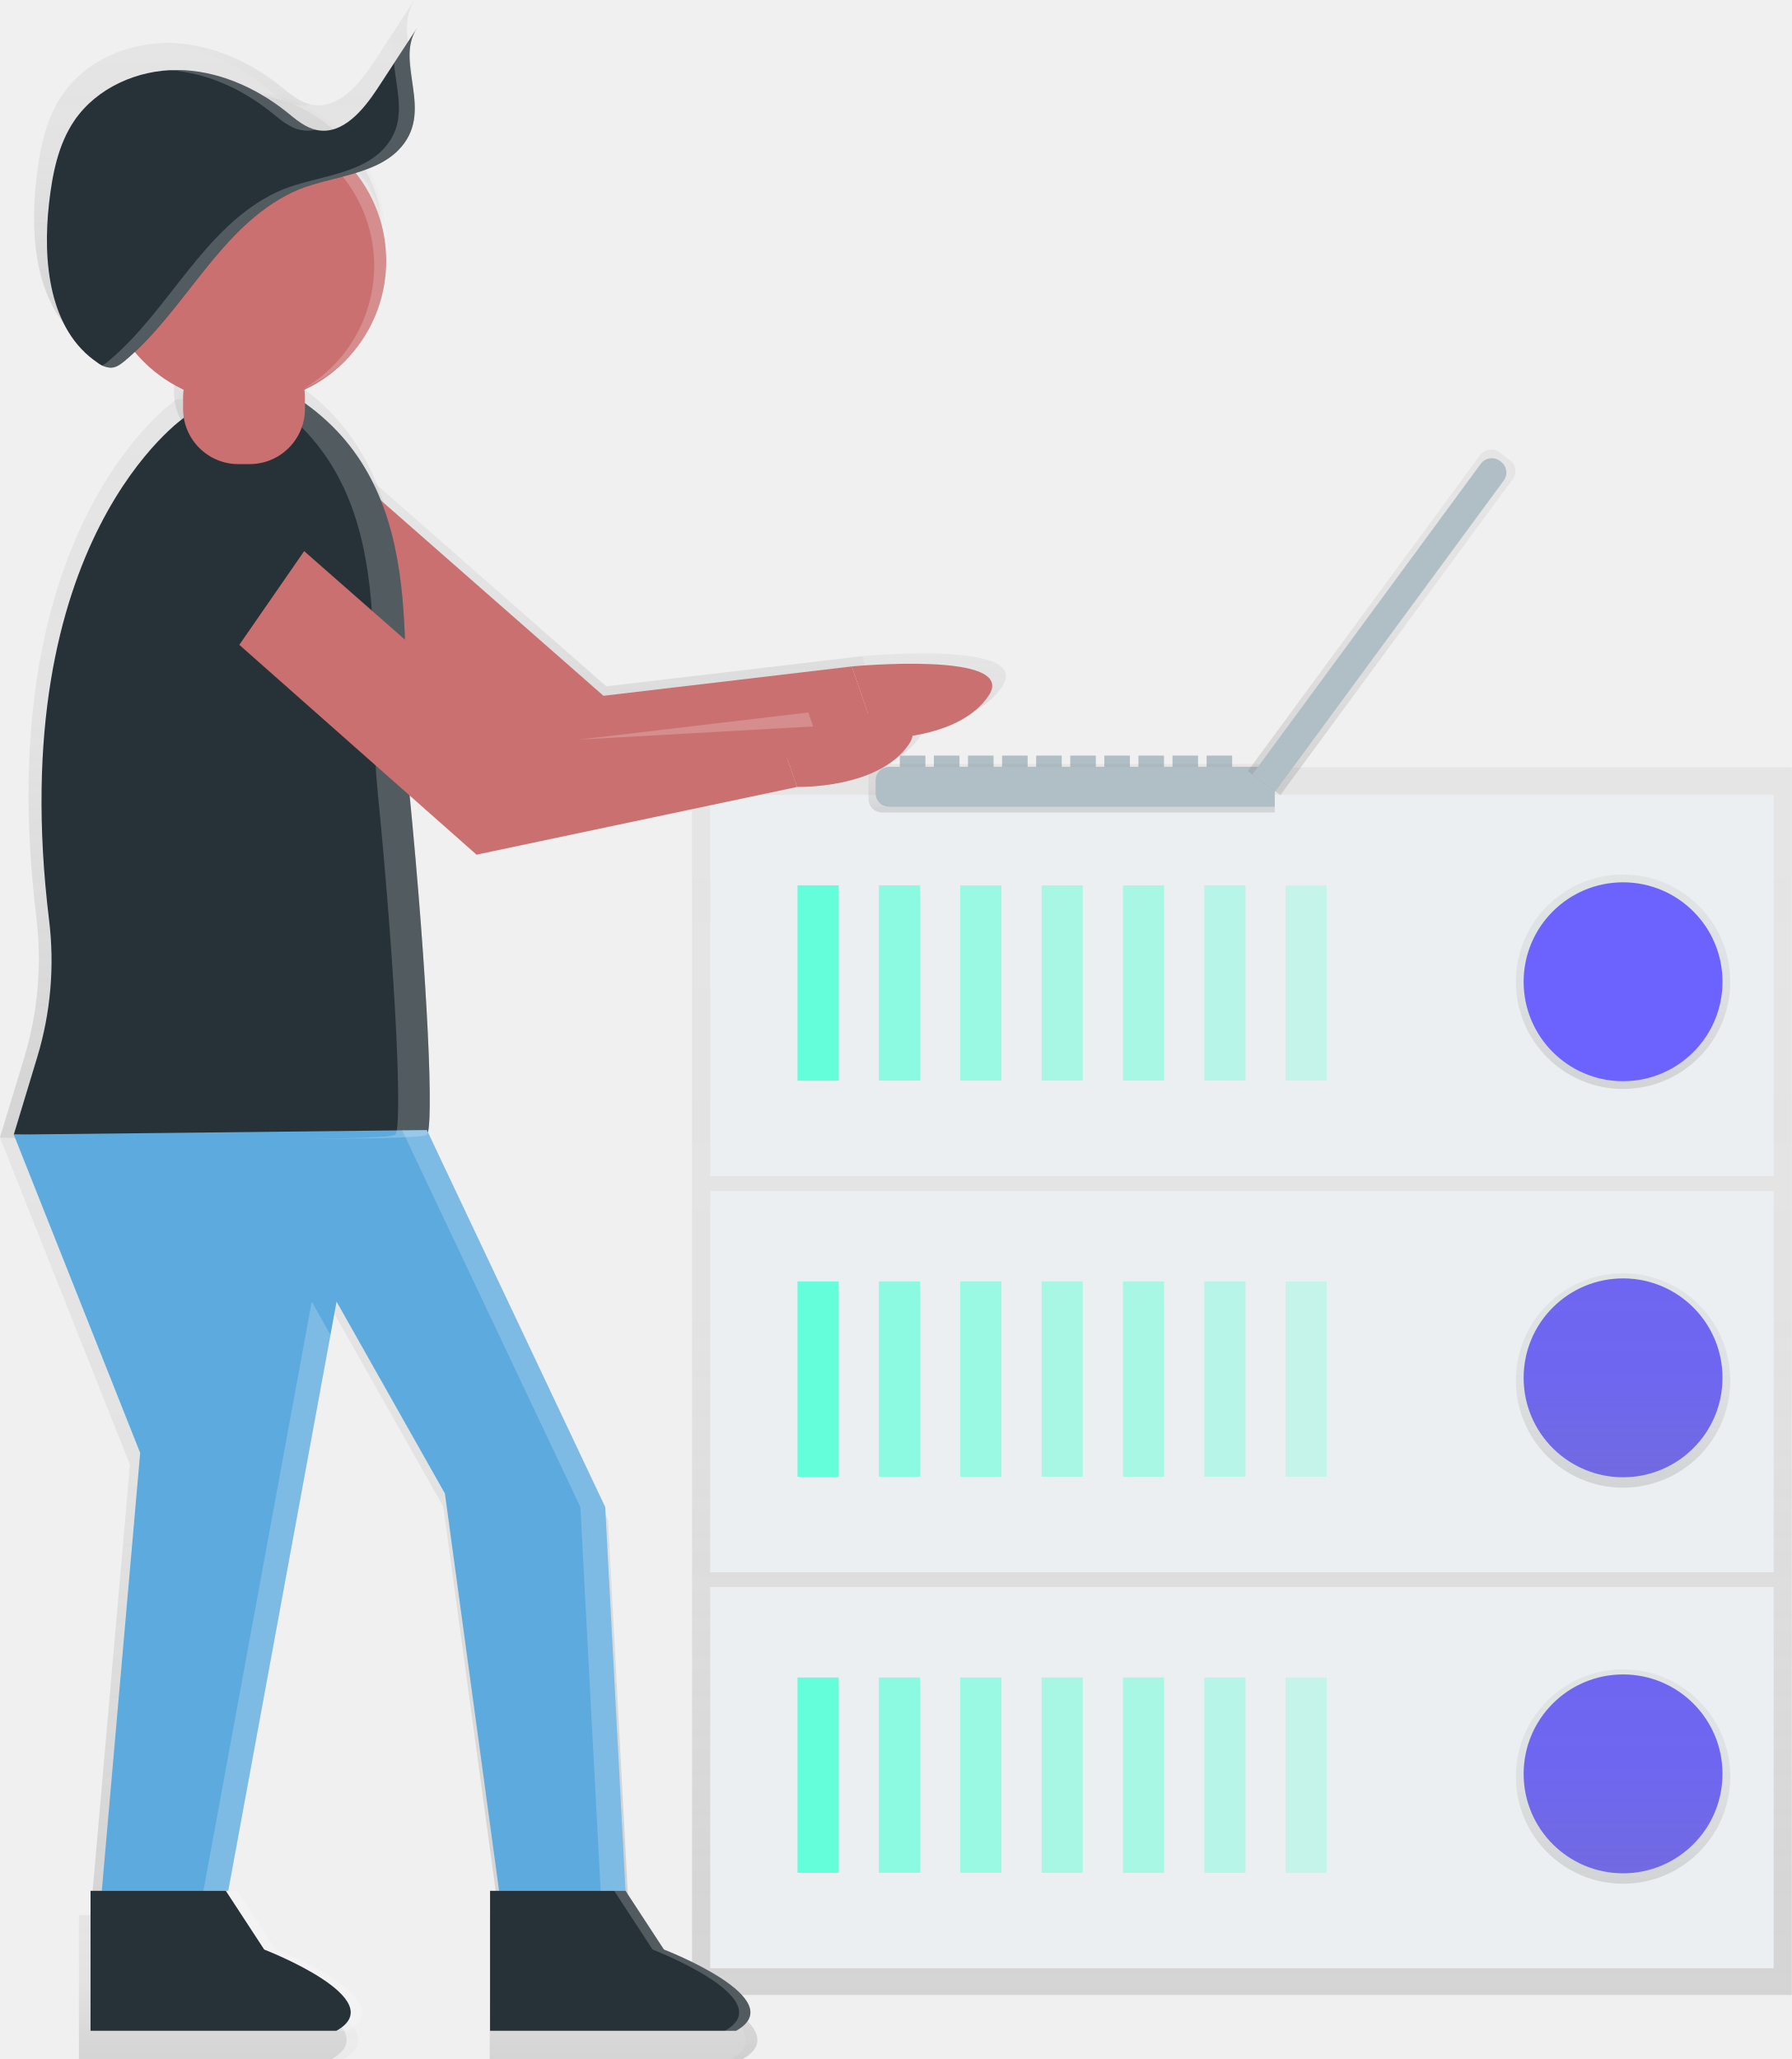
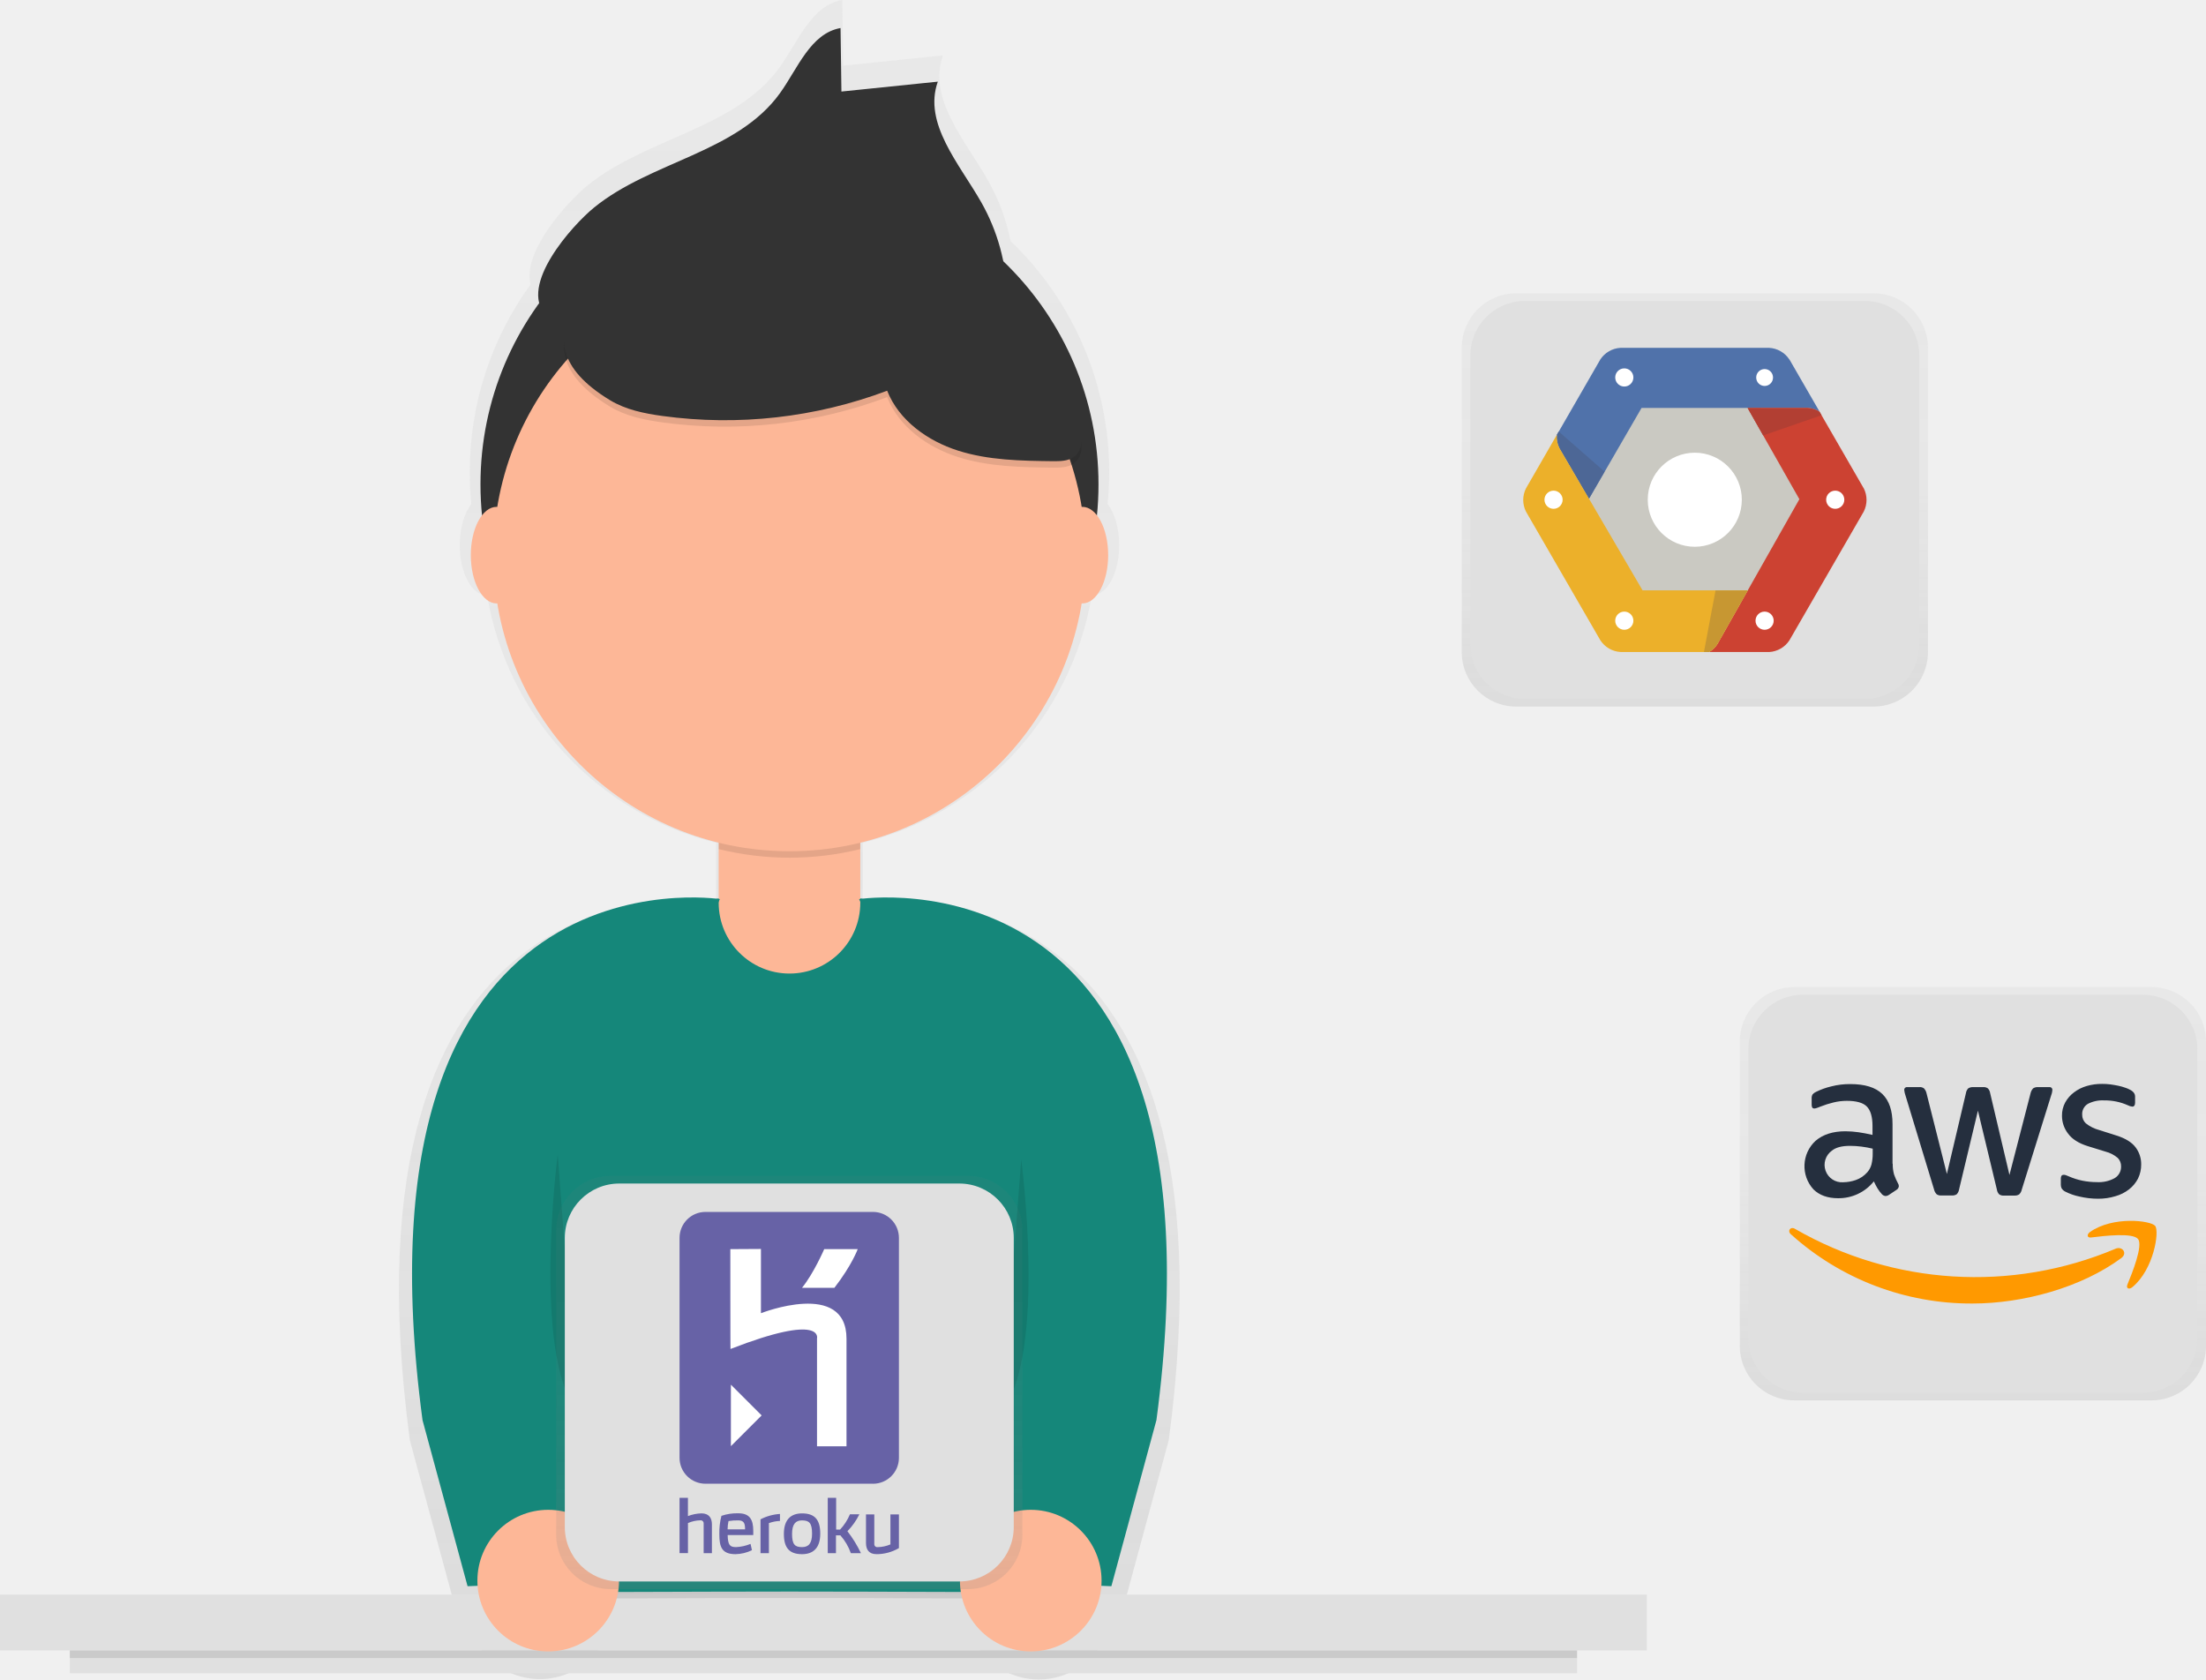
- <svg xmlns="http://www.w3.org/2000/svg" xmlns:xlink="http://www.w3.org/1999/xlink" id="b4507652-300d-4dad-b4e7-3391f5529675" data-name="Layer 1" width="663.17" height="762" viewBox="0 0 663.17 762">
+ <svg xmlns="http://www.w3.org/2000/svg" xmlns:xlink="http://www.w3.org/1999/xlink" id="1dff4cb4-53bd-4ffc-acc1-5e8a2ceb72de" data-name="Layer 1" width="864.81" height="658.45" viewBox="0 0 864.81 658.45">
  <defs>
-     <linearGradient id="d72a5ab6-06b8-48ed-a5a5-a3a3f0331fd3" x1="459.65" y1="738.32" x2="459.65" y2="284.02" gradientUnits="userSpaceOnUse">
+     <linearGradient id="e6219774-622b-406f-ae45-f26a74b1f5cd" x1="477.09" y1="779.22" x2="477.09" y2="120.78" gradientUnits="userSpaceOnUse">
      <stop offset="0" stop-color="gray" stop-opacity="0.25" />
      <stop offset="0.54" stop-color="gray" stop-opacity="0.12" />
      <stop offset="1" stop-color="gray" stop-opacity="0.1" />
    </linearGradient>
-     <linearGradient id="7e95541b-f23b-42af-96eb-14a53f85b88b" x1="600.72" y1="403" x2="600.72" y2="323.66" xlink:href="#d72a5ab6-06b8-48ed-a5a5-a3a3f0331fd3" />
-     <linearGradient id="1f71154d-6f54-4122-a624-3174e1d145ed" x1="600.72" y1="550.56" x2="600.72" y2="471.22" xlink:href="#d72a5ab6-06b8-48ed-a5a5-a3a3f0331fd3" />
-     <linearGradient id="bab1ef80-f439-400f-b75e-d481e1337c59" x1="600.72" y1="697.13" x2="600.72" y2="617.79" xlink:href="#d72a5ab6-06b8-48ed-a5a5-a3a3f0331fd3" />
-     <linearGradient id="311d0c02-f227-4717-bb3e-7b76a48f76fd" x1="665.06" y1="369.67" x2="665.06" y2="351.79" xlink:href="#d72a5ab6-06b8-48ed-a5a5-a3a3f0331fd3" />
-     <linearGradient id="f10401ff-75bf-4918-9522-41530bdcb224" x1="479.65" y1="365.1" x2="479.65" y2="234.63" xlink:href="#d72a5ab6-06b8-48ed-a5a5-a3a3f0331fd3" />
-     <linearGradient id="634fc42e-a625-48bc-9b77-e9d0b023e72c" x1="614.02" y1="339.34" x2="614.02" y2="310.82" xlink:href="#d72a5ab6-06b8-48ed-a5a5-a3a3f0331fd3" />
-     <linearGradient id="9b827108-e4f2-42b8-ba41-3c19060ad3f7" x1="87.62" y1="142.68" x2="87.62" y2="34.45" xlink:href="#d72a5ab6-06b8-48ed-a5a5-a3a3f0331fd3" />
-     <linearGradient id="3586a682-5eec-4ced-91ba-6237bff26d97" x1="347.57" y1="491.51" x2="347.57" y2="211.68" xlink:href="#d72a5ab6-06b8-48ed-a5a5-a3a3f0331fd3" />
-     <linearGradient id="dd5c4d5c-05f0-4f35-bbb4-fa512a8ce0cd" x1="116.39" y1="708.74" x2="116.39" y2="419.27" xlink:href="#d72a5ab6-06b8-48ed-a5a5-a3a3f0331fd3" />
-     <linearGradient id="9de476d2-69e8-44f9-8bb3-c420f419b2ba" x1="499.2" y1="831" x2="499.2" y2="777.74" xlink:href="#d72a5ab6-06b8-48ed-a5a5-a3a3f0331fd3" />
-     <linearGradient id="f7fb7603-20ad-4e52-86ea-1fa616cf7653" x1="347.16" y1="831" x2="347.16" y2="777.74" xlink:href="#d72a5ab6-06b8-48ed-a5a5-a3a3f0331fd3" />
-     <linearGradient id="5066a889-a40f-4241-bcba-44ac6c04f611" x1="370.62" y1="206.37" x2="370.62" y2="102.59" xlink:href="#d72a5ab6-06b8-48ed-a5a5-a3a3f0331fd3" />
-     <linearGradient id="371e619a-3c15-42e1-9941-bc21af164012" x1="351.42" y1="198.2" x2="351.42" y2="69" xlink:href="#d72a5ab6-06b8-48ed-a5a5-a3a3f0331fd3" />
-     <linearGradient id="10f878d5-e316-4ded-aa19-5e1413fbf4fb" x1="355.36" y1="108.01" x2="355.36" y2="84.91" xlink:href="#d72a5ab6-06b8-48ed-a5a5-a3a3f0331fd3" />
-     <linearGradient id="37ff1452-10ea-45a0-ad47-cadc68f3bfc5" x1="361.95" y1="198.2" x2="361.95" y2="69" xlink:href="#d72a5ab6-06b8-48ed-a5a5-a3a3f0331fd3" />
-     <linearGradient id="18a85275-116d-4ad3-9bbd-6c78581ea078" x1="397.75" y1="491.51" x2="397.75" y2="211.68" xlink:href="#d72a5ab6-06b8-48ed-a5a5-a3a3f0331fd3" />
-     <linearGradient id="eb6e6980-5e3c-4cc8-ba13-4b71197705e9" x1="449.38" y1="383.47" x2="449.38" y2="253.01" xlink:href="#d72a5ab6-06b8-48ed-a5a5-a3a3f0331fd3" />
-     <linearGradient id="ca1af11e-721e-46b0-bf29-fc3abce4d291" x1="583.76" y1="357.71" x2="583.76" y2="329.2" xlink:href="#d72a5ab6-06b8-48ed-a5a5-a3a3f0331fd3" />
-     <linearGradient id="87e6aff1-3600-405e-a0c9-f146cb0b14e5" x1="87.62" y1="165.87" x2="87.62" y2="119.49" xlink:href="#d72a5ab6-06b8-48ed-a5a5-a3a3f0331fd3" />
-     <linearGradient id="9310cc51-8904-4231-ae2b-5557a287eec3" x1="96.33" y1="708.74" x2="96.33" y2="484.55" xlink:href="#d72a5ab6-06b8-48ed-a5a5-a3a3f0331fd3" />
-     <linearGradient id="40a7ecb1-ccc7-469d-bfb2-8f2ca76aa016" x1="190.29" y1="708.74" x2="190.29" y2="419.27" xlink:href="#d72a5ab6-06b8-48ed-a5a5-a3a3f0331fd3" />
-     <linearGradient id="9872a281-de8b-443e-8a22-8ab73fd8eecc" x1="522.82" y1="831" x2="522.82" y2="777.74" xlink:href="#d72a5ab6-06b8-48ed-a5a5-a3a3f0331fd3" />
-     <linearGradient id="25814e7d-be9f-42ca-ba9f-5e4b50285847" x1="375.07" y1="831" x2="375.07" y2="777.74" xlink:href="#d72a5ab6-06b8-48ed-a5a5-a3a3f0331fd3" />
-     <linearGradient id="f6db3ab5-77d3-4926-85e6-26558235763f" x1="259.45" y1="270.72" x2="259.45" y2="260.36" xlink:href="#d72a5ab6-06b8-48ed-a5a5-a3a3f0331fd3" />
-     <linearGradient id="a12a6384-bcfe-49c1-a705-b61b36502b52" x1="82.08" y1="254.09" x2="82.08" y2="165.45" xlink:href="#d72a5ab6-06b8-48ed-a5a5-a3a3f0331fd3" />
-     <linearGradient id="24987791-5317-4d6d-bf01-0dc3e5459aa4" x1="779.72" y1="363.2" x2="779.72" y2="235.39" xlink:href="#d72a5ab6-06b8-48ed-a5a5-a3a3f0331fd3" />
+     <linearGradient id="2394db48-9094-48a1-80b4-38413320a0c3" x1="309.42" y1="623" x2="309.42" y2="461" xlink:href="#e6219774-622b-406f-ae45-f26a74b1f5cd" />
+     <linearGradient id="894cb520-7283-4f65-92a7-edb841614828" x1="773.42" y1="549" x2="773.42" y2="387" xlink:href="#e6219774-622b-406f-ae45-f26a74b1f5cd" />
+     <linearGradient id="43bfcda2-dcfb-4411-a28b-16db327cb63c" x1="664.42" y1="277" x2="664.42" y2="115" xlink:href="#e6219774-622b-406f-ae45-f26a74b1f5cd" />
  </defs>
-   <rect x="333.04" y="279.64" width="9.46" height="6.31" fill="#b0bec5" />
-   <rect x="345.65" y="279.64" width="9.46" height="6.31" fill="#b0bec5" />
-   <rect x="358.27" y="279.64" width="9.46" height="6.31" fill="#b0bec5" />
-   <rect x="370.88" y="279.64" width="9.46" height="6.31" fill="#b0bec5" />
-   <rect x="383.5" y="279.64" width="9.46" height="6.31" fill="#b0bec5" />
-   <rect x="396.12" y="279.64" width="9.46" height="6.31" fill="#b0bec5" />
-   <rect x="408.73" y="279.64" width="9.46" height="6.31" fill="#b0bec5" />
-   <rect x="421.35" y="279.64" width="9.46" height="6.31" fill="#b0bec5" />
-   <rect x="433.96" y="279.64" width="9.46" height="6.31" fill="#b0bec5" />
-   <rect x="446.58" y="279.64" width="9.46" height="6.31" fill="#b0bec5" />
-   <rect x="256.14" y="284.02" width="407.03" height="454.29" fill="url(#d72a5ab6-06b8-48ed-a5a5-a3a3f0331fd3)" />
-   <rect x="262.87" y="587.33" width="393.58" height="141.09" fill="#eceff1" />
-   <rect x="295.17" y="620.8" width="15.25" height="72.29" fill="#64ffda" />
  <g opacity="0.7">
-     <rect x="325.28" y="620.8" width="15.25" height="72.29" fill="#64ffda" />
+     <path d="M506.4,473.94l-.59-.14V451.2a120.23,120.23,0,0,0,89.79-97.09l.29,0c5.77,0,10.44-8.77,10.44-19.58,0-6.71-1.8-12.62-4.54-16.15q.62-6.2.63-12.57a125,125,0,0,0-38.62-90.49,80.54,80.54,0,0,0-8.87-23.81c-8.9-15.68-23.71-32-17.67-49l-39.1,4-.36-25.76c-12.2,2.19-17.31,16.33-24.55,26.4-17.41,24.22-52.35,27.59-75.46,46.45-7.85,6.41-25.51,25.9-22.19,38.68a124.75,124.75,0,0,0-23.84,73.53q0,6.36.63,12.57c-2.74,3.53-4.54,9.44-4.54,16.15,0,10.82,4.68,19.58,10.44,19.58l.29,0a120.23,120.23,0,0,0,89.79,97.09v22.6l-.59.14C434.32,472.37,298.48,462,328.27,685.4l18.27,67.36,4.07-.16A28.72,28.72,0,0,0,407,757.71c25.87-.09,55.09-.17,70-.17s44.18.09,70,.17a28.72,28.72,0,0,0,56.44-5.11l4.07.16,18.27-67.36C655.71,462,519.86,472.37,506.4,473.94Z" transform="translate(-167.6 -120.78)" fill="url(#e6219774-622b-406f-ae45-f26a74b1f5cd)" />
  </g>
-   <g opacity="0.6">
-     <rect x="355.39" y="620.8" width="15.25" height="72.29" fill="#64ffda" />
+   <rect y="625.16" width="645.61" height="21.88" fill="#e0e0e0" />
+   <rect x="27.36" y="647.05" width="590.89" height="8.95" fill="#e0e0e0" />
+   <rect x="27.36" y="647.05" width="590.89" height="2.98" opacity="0.1" />
+   <path d="M361,747.61s86.63-.34,116.09-.34,116.09.34,116.09.34V735H361Z" transform="translate(-167.6 -120.78)" opacity="0.1" />
+   <path d="M593.19,745.08s-86.63-.34-116.09-.34-116.09.34-116.09.34V585.74A116.09,116.09,0,0,1,477.09,469.65h0A116.09,116.09,0,0,1,593.19,585.74Z" transform="translate(-167.6 -120.78)" fill="#15877a" />
+   <path d="M298.5,290.83h22a16.76,16.76,0,0,1,16.76,16.76v46.33a27.76,27.76,0,0,1-27.76,27.76h0a27.76,27.76,0,0,1-27.76-27.76V307.59A16.76,16.76,0,0,1,298.5,290.83Z" fill="#fdb797" />
+   <path d="M449.33,453.67a116.17,116.17,0,0,0,55.52,0V414.13H449.33Z" transform="translate(-167.6 -120.78)" opacity="0.1" />
+   <circle cx="309.5" cy="189.88" r="121.14" fill="#333" />
+   <circle cx="309.5" cy="217.64" r="116.09" fill="#fdb797" />
+   <path d="M400.44,202.19c22.33-18.23,56.11-21.48,72.94-44.9,7-9.73,11.93-23.4,23.73-25.52l.35,24.9,37.79-3.88c-5.83,16.42,8.48,32.23,17.08,47.38a77.93,77.93,0,0,1,10.09,36.68c-13.12,7.88-29.39-.72-44-5.31-14.2-4.46-29.29-4.92-44.17-5.34-7.63-.22-15.35-.42-22.8,1.25-6.53,1.47-12.64,4.34-18.82,6.93-10.05,4.21-41.79,20.09-51.13,9.85C370.92,232.62,391.82,209.23,400.44,202.19Z" transform="translate(-167.6 -120.78)" fill="#333" />
+   <path d="M406.75,280.2c6.16,3.73,13.4,5.2,20.53,6.18a180.86,180.86,0,0,0,88.11-9.9c4.6,11.66,15.83,19.67,27.77,23.48s24.69,4,37.22,4.15c2.76,0,5.72,0,8-1.53,5.58-3.77,2.88-12.4-.37-18.3L571.84,255c-4.78-8.66-9.7-17.5-17.1-24.06-9.28-8.21-21.6-12.06-33.75-14.49a190.34,190.34,0,0,0-86.64,2.89C404.13,227.47,365.31,255.12,406.75,280.2Z" transform="translate(-167.6 -120.78)" opacity="0.1" />
+   <path d="M406.75,277.68c6.16,3.73,13.4,5.2,20.53,6.18a180.86,180.86,0,0,0,88.11-9.9c4.6,11.66,15.83,19.67,27.77,23.48s24.69,4,37.22,4.15c2.76,0,5.72,0,8-1.53,5.58-3.77,2.88-12.4-.37-18.3l-16.17-29.32c-4.78-8.66-9.7-17.5-17.1-24.06-9.28-8.21-21.6-12.06-33.75-14.49a190.34,190.34,0,0,0-86.64,2.89C404.13,224.94,365.31,252.59,406.75,277.68Z" transform="translate(-167.6 -120.78)" fill="#333" />
+   <ellipse cx="424.33" cy="217.64" rx="10.1" ry="18.93" fill="#fdb797" />
+   <ellipse cx="194.67" cy="217.64" rx="10.1" ry="18.93" fill="#fdb797" />
+   <path d="M504.39,473.27S651.23,450.4,620.95,677.54l-17.66,65.11-50.48-2s32.81-75.71,12.62-126.19S504.39,473.27,504.39,473.27Z" transform="translate(-167.6 -120.78)" fill="#15877a" />
+   <path d="M449.8,473.27S303,450.4,333.24,677.54l17.66,65.11,50.48-2s-32.81-75.71-12.62-126.19S449.8,473.27,449.8,473.27Z" transform="translate(-167.6 -120.78)" fill="#15877a" />
+   <path d="M386.24,573.36s-10.1,78,7.57,100.71" transform="translate(-167.6 -120.78)" opacity="0.1" />
+   <path d="M567.95,575.36s10.1,76-7.57,98.71" transform="translate(-167.6 -120.78)" opacity="0.1" />
+   <circle cx="404.08" cy="619.68" r="27.76" fill="#fdb797" />
+   <circle cx="214.91" cy="619.68" r="27.76" fill="#fdb797" />
+   <g opacity="0.7">
+     <rect x="218.04" y="461" width="182.77" height="162" rx="21.34" ry="21.34" fill="url(#2394db48-9094-48a1-80b4-38413320a0c3)" />
  </g>
-   <g opacity="0.5">
-     <rect x="385.5" y="620.8" width="15.25" height="72.29" fill="#64ffda" />
+   <rect x="221.42" y="464" width="176" height="156" rx="21.34" ry="21.34" fill="#e0e0e0" />
+   <path d="M443.45,729.71V718a1.16,1.16,0,0,0-1.32-1.18,12.53,12.53,0,0,0-4.83,1.07v11.79H434V708h3.29v7.16a15.7,15.7,0,0,1,5.29-1.07c3,0,4.11,1.84,4.11,4.36v11.25h-3.26Zm9.41-7.08c.11,3.92.88,4.69,3.29,4.69a17,17,0,0,0,5.68-1.26l.55,2.47a15.37,15.37,0,0,1-6.44,1.56c-5.49,0-6.34-3-6.34-7.82a26.07,26.07,0,0,1,.82-7.21,18.82,18.82,0,0,1,6.61-1c4.5,0,5.87,2.5,5.87,6.86v1.67h-10Zm4.17-5.79a22.05,22.05,0,0,0-3.84.27,17.45,17.45,0,0,0-.36,3.24h6.86c0-2.28-.41-3.51-2.66-3.51Zm12,1.07v11.79h-3.29V716.43a19,19,0,0,1,7.63-2.11v2.74a14,14,0,0,0-4.33.85Zm13,12.18c-4.91,0-7.13-2.41-7.13-7.93,0-5.84,2.93-8.06,7.13-8.06,4.91,0,7.13,2.41,7.13,7.93,0,5.84-2.94,8.06-7.13,8.06Zm0-13.25c-2.52,0-3.92,1.45-3.92,5.32,0,4.22,1.18,5.16,3.92,5.16,2.52,0,3.92-1.43,3.92-5.29,0-4.22-1.18-5.18-3.92-5.18Zm23,12.86h-3.87a21.44,21.44,0,0,0-4.11-7h-1.73v7H492.1V708h3.29v12.45h1.54a20,20,0,0,0,3.87-6h3.7a25.74,25.74,0,0,1-4.69,6.64,46.5,46.5,0,0,1,5.29,8.58Zm6.17.38c-3,0-4.11-1.84-4.11-4.36V714.49h3.26v11.66a1.16,1.16,0,0,0,1.32,1.18,13.31,13.31,0,0,0,5-1.07V714.49H520v13.22A17.45,17.45,0,0,1,511.27,730.09Zm-1.45-27.61H444.18A10.16,10.16,0,0,1,434,692.32V606.07a10.16,10.16,0,0,1,10.16-10.16h65.63A10.17,10.17,0,0,1,520,606.07v86.25a10.16,10.16,0,0,1-10.17,10.16Z" transform="translate(-167.6 -120.78)" fill="#6762a6" />
+   <path d="M487.89,687.82V645.5s2.75-10.13-33.91,4.14c-.07.18-.07-39.14-.07-39.14l12-.07v25.19s33.54-13.21,33.54,10v42.18H487.89Zm6.83-62.15H482c4.57-5.59,8.71-15.17,8.71-15.17h13.14s-2.25,6.24-9.15,15.17Zm-40.59,62.07v-24.1l12.05,12.05-12.05,12.05Z" transform="translate(-167.6 -120.78)" fill="#fff" />
+   <g opacity="0.7">
+     <rect x="682.04" y="387" width="182.77" height="162" rx="21.34" ry="21.34" fill="url(#894cb520-7283-4f65-92a7-edb841614828)" />
  </g>
-   <g opacity="0.5">
-     <rect x="415.61" y="620.8" width="15.25" height="72.29" fill="#64ffda" />
+   <rect x="685.42" y="390" width="176" height="156" rx="21.34" ry="21.34" fill="#e0e0e0" />
+   <path d="M909.6,577a14.49,14.49,0,0,0,.53,4.26,25.64,25.64,0,0,0,1.53,3.45,2.08,2.08,0,0,1,.34,1.1,1.9,1.9,0,0,1-.91,1.44l-3,2a2.3,2.3,0,0,1-1.25.43,2.2,2.2,0,0,1-1.44-.67,14.82,14.82,0,0,1-1.72-2.25c-.48-.81-1-1.72-1.48-2.83a17.69,17.69,0,0,1-14.08,6.61c-4,0-7.23-1.15-9.58-3.45a13.51,13.51,0,0,1,.81-19.06c2.92-2.49,6.8-3.74,11.73-3.74a37.92,37.92,0,0,1,5.08.38c1.77.24,3.59.62,5.51,1.05v-3.5c0-3.64-.77-6.18-2.25-7.66s-4.12-2.2-7.81-2.2a21.79,21.79,0,0,0-5.17.62,38.16,38.16,0,0,0-5.17,1.63,13.74,13.74,0,0,1-1.68.62,2.94,2.94,0,0,1-.77.14c-.67,0-1-.48-1-1.48v-2.35a3,3,0,0,1,.34-1.68,3.59,3.59,0,0,1,1.34-1,27.57,27.57,0,0,1,6-2.16,29,29,0,0,1,7.47-.91c5.7,0,9.87,1.29,12.55,3.88s4,6.51,4,11.78V577Zm-19.44,7.28a15.52,15.52,0,0,0,4.93-.86,10.67,10.67,0,0,0,4.55-3.07,7.6,7.6,0,0,0,1.63-3.07,17.19,17.19,0,0,0,.48-4.17v-2a40,40,0,0,0-4.41-.81,36.09,36.09,0,0,0-4.5-.29c-3.21,0-5.56.62-7.14,1.92a6.84,6.84,0,0,0,4.45,12.36Zm38.46,5.17a2.67,2.67,0,0,1-1.82-.48,3.9,3.9,0,0,1-1-1.87l-11.25-37a8.39,8.39,0,0,1-.43-1.92,1.05,1.05,0,0,1,1.15-1.2h4.69a2.65,2.65,0,0,1,1.87.48,3.92,3.92,0,0,1,1,1.87l8,31.71,7.47-31.71a3.36,3.36,0,0,1,.91-1.87,3.29,3.29,0,0,1,1.92-.48h3.83a2.88,2.88,0,0,1,1.92.48,3.23,3.23,0,0,1,.91,1.87l7.57,32.09,8.29-32.09a4.11,4.11,0,0,1,1-1.87,3.12,3.12,0,0,1,1.87-.48h4.45a1.06,1.06,0,0,1,1.2,1.2,4.78,4.78,0,0,1-.1.77,6.81,6.81,0,0,1-.34,1.2l-11.54,37a3.67,3.67,0,0,1-1,1.87,3.06,3.06,0,0,1-1.82.48h-4.12a2.88,2.88,0,0,1-1.92-.48,3.4,3.4,0,0,1-.91-1.92l-7.42-30.89-7.38,30.84a3.74,3.74,0,0,1-.91,1.92,3,3,0,0,1-1.92.48Zm61.54,1.29a31.69,31.69,0,0,1-7.38-.86,21.79,21.79,0,0,1-5.51-1.92,3.45,3.45,0,0,1-1.48-1.34,3.38,3.38,0,0,1-.29-1.34v-2.44c0-1,.38-1.48,1.1-1.48a2.71,2.71,0,0,1,.86.14c.29.1.72.29,1.2.48a26.05,26.05,0,0,0,5.27,1.68,28.76,28.76,0,0,0,5.7.57,12.92,12.92,0,0,0,7-1.58,5.16,5.16,0,0,0,2.49-4.55,4.66,4.66,0,0,0-1.29-3.35,12,12,0,0,0-4.84-2.49L986,570.1c-3.5-1.1-6.08-2.73-7.66-4.89a11.41,11.41,0,0,1-2.39-6.94,10.66,10.66,0,0,1,1.29-5.32,12.31,12.31,0,0,1,3.45-3.93,15.2,15.2,0,0,1,5-2.49,20.87,20.87,0,0,1,6-.81,24,24,0,0,1,3.21.19c1.1.14,2.11.34,3.11.53s1.87.48,2.73.77a10.45,10.45,0,0,1,2,.86,4.14,4.14,0,0,1,1.44,1.2,2.58,2.58,0,0,1,.43,1.58v2.25c0,1-.38,1.53-1.1,1.53a5,5,0,0,1-1.82-.57,21.91,21.91,0,0,0-9.2-1.87,12.36,12.36,0,0,0-6.37,1.34,4.62,4.62,0,0,0-2.25,4.26,4.52,4.52,0,0,0,1.44,3.4,14.31,14.31,0,0,0,5.27,2.63l6.8,2.16c3.45,1.1,5.94,2.63,7.42,4.6a10.84,10.84,0,0,1,2.2,6.71,12.31,12.31,0,0,1-1.25,5.56,12.88,12.88,0,0,1-3.5,4.21,15.44,15.44,0,0,1-5.32,2.68,22.77,22.77,0,0,1-6.85,1Z" transform="translate(-167.6 -120.78)" fill="#252f3e" />
+   <path d="M999.21,614c-15.76,11.64-38.65,17.82-58.33,17.82a105.53,105.53,0,0,1-71.22-27.16c-1.48-1.34-.14-3.16,1.63-2.11a141.44,141.44,0,0,0,125.62,7.81c2.63-1.2,4.89,1.72,2.3,3.64Z" transform="translate(-167.6 -120.78)" fill="#f90" />
+   <path d="M1005.77,606.55c-2-2.59-13.31-1.25-18.44-.62-1.53.19-1.77-1.15-.38-2.16,9-6.32,23.8-4.5,25.53-2.39s-.48,17-8.91,24c-1.29,1.1-2.54.53-2-.91C1003.52,619.76,1007.78,609.08,1005.77,606.55Z" transform="translate(-167.6 -120.78)" fill="#f90" />
+   <g opacity="0.7">
+     <rect x="573.04" y="115" width="182.77" height="162" rx="21.34" ry="21.34" fill="url(#43bfcda2-dcfb-4411-a28b-16db327cb63c)" />
  </g>
-   <g opacity="0.4">
-     <rect x="445.72" y="620.8" width="15.25" height="72.29" fill="#64ffda" />
-   </g>
-   <g opacity="0.3">
-     <rect x="475.82" y="620.8" width="15.25" height="72.29" fill="#64ffda" />
-   </g>
-   <circle cx="600.72" cy="656.48" r="36.8" fill="#6c63ff" />
-   <rect x="262.87" y="440.75" width="393.58" height="141.09" fill="#eceff1" />
-   <rect x="295.17" y="474.22" width="15.25" height="72.29" fill="#64ffda" />
-   <g opacity="0.7">
-     <rect x="325.28" y="474.22" width="15.25" height="72.29" fill="#64ffda" />
-   </g>
-   <g opacity="0.6">
-     <rect x="355.39" y="474.22" width="15.25" height="72.29" fill="#64ffda" />
-   </g>
-   <g opacity="0.5">
-     <rect x="385.5" y="474.22" width="15.25" height="72.29" fill="#64ffda" />
-   </g>
-   <g opacity="0.5">
-     <rect x="415.61" y="474.22" width="15.25" height="72.29" fill="#64ffda" />
-   </g>
-   <g opacity="0.4">
-     <rect x="445.72" y="474.22" width="15.25" height="72.29" fill="#64ffda" />
-   </g>
-   <g opacity="0.3">
-     <rect x="475.82" y="474.22" width="15.25" height="72.29" fill="#64ffda" />
-   </g>
-   <circle cx="600.72" cy="509.91" r="36.8" fill="#6c63ff" />
-   <rect x="262.87" y="294.18" width="393.58" height="141.09" fill="#eceff1" />
-   <rect x="295.17" y="327.64" width="15.25" height="72.29" fill="#64ffda" />
-   <g opacity="0.7">
-     <rect x="325.28" y="327.64" width="15.25" height="72.29" fill="#64ffda" />
-   </g>
-   <g opacity="0.6">
-     <rect x="355.39" y="327.64" width="15.25" height="72.29" fill="#64ffda" />
-   </g>
-   <g opacity="0.5">
-     <rect x="385.5" y="327.64" width="15.25" height="72.29" fill="#64ffda" />
-   </g>
-   <g opacity="0.5">
-     <rect x="415.61" y="327.64" width="15.25" height="72.29" fill="#64ffda" />
-   </g>
-   <g opacity="0.4">
-     <rect x="445.72" y="327.64" width="15.25" height="72.29" fill="#64ffda" />
-   </g>
-   <g opacity="0.3">
-     <rect x="475.82" y="327.64" width="15.25" height="72.29" fill="#64ffda" />
-   </g>
-   <circle cx="600.72" cy="363.33" r="39.67" fill="url(#7e95541b-f23b-42af-96eb-14a53f85b88b)" />
-   <circle cx="600.72" cy="510.89" r="39.67" fill="url(#1f71154d-6f54-4122-a624-3174e1d145ed)" />
-   <circle cx="600.72" cy="657.46" r="39.67" fill="url(#bab1ef80-f439-400f-b75e-d481e1337c59)" />
-   <circle cx="600.72" cy="363.33" r="36.8" fill="#6c63ff" />
-   <path d="M740.22,369.67H594.86a5,5,0,0,1-5-5v-7.92a5,5,0,0,1,5-5H740.22Z" transform="translate(-268.41 -69)" fill="url(#311d0c02-f227-4717-bb3e-7b76a48f76fd)" />
-   <path d="M740.22,367.56H597.49a5,5,0,0,1-5-5v-4.77a5,5,0,0,1,5-5H740.22Z" transform="translate(-268.41 -69)" fill="#b0bec5" />
-   <path d="M369.8,272.22l105,92.88,122-25.77-9.45-27.49L492.81,323l-94.59-83a21.49,21.49,0,0,0-31.72,3.74h0A21.49,21.49,0,0,0,369.8,272.22Z" transform="translate(-268.41 -69)" fill="url(#f10401ff-75bf-4918-9522-41530bdcb224)" />
-   <path d="M596.74,339.33s31.12.86,42.62-16.32-52.07-11.17-52.07-11.17Z" transform="translate(-268.41 -69)" fill="url(#634fc42e-a625-48bc-9b77-e9d0b023e72c)" />
-   <circle cx="87.62" cy="88.56" r="54.12" fill="url(#9b827108-e4f2-42b8-ba41-3c19060ad3f7)" />
-   <path d="M333.7,216.83s-69.5,46.8-51.85,191.48a126.66,126.66,0,0,1-4.46,52.07l-9,29.6s152.9,3.44,157.19,0c2.66-2.13.59-56.65-6.87-132.28-4.57-46.33,9.76-110.78-39.51-146Z" transform="translate(-268.41 -69)" fill="url(#3586a682-5eec-4ced-91ba-6237bff26d97)" />
-   <polygon points="157.19 419.27 225.05 562.72 232.78 708.74 184.68 708.74 164.06 557.56 122.83 484.55 81.6 708.74 33.5 708.74 48.1 542.1 0 420.99 157.19 419.27" fill="url(#dd5c4d5c-05f0-4f35-bbb4-fa512a8ce0cd)" />
-   <path d="M501.2,777.74l14.6,22.33s49,18.9,27.49,30.92H449.66V777.74Z" transform="translate(-268.41 -69)" fill="url(#9de476d2-69e8-44f9-8bb3-c420f419b2ba)" />
-   <path d="M349.16,777.74l14.6,22.33s49,18.9,27.49,30.92H297.62V777.74Z" transform="translate(-268.41 -69)" fill="url(#f7fb7603-20ad-4e52-86ea-1fa616cf7653)" />
-   <g opacity="0.2">
-     <path d="M356.89,102.59a53.85,53.85,0,0,0-26.66,7,54.11,54.11,0,0,1,48.17,96.75,54.12,54.12,0,0,0-21.51-103.78Z" transform="translate(-268.41 -69)" fill="url(#5066a889-a40f-4241-bcba-44ac6c04f611)" />
-   </g>
-   <path d="M421.82,69,406.76,92c-5.41,8.27-13.27,17.66-23,15.74-4.52-.89-8.14-4.15-11.75-7-11.81-9.38-26.42-15.74-41.5-15.83s-30.51,6.7-39,19.15c-6.29,9.19-8.46,20.53-9.7,31.59-2.49,22.12,0,48.23,18.47,60.65a8.68,8.68,0,0,0,5.24,1.89c2-.13,3.62-1.4,5.12-2.66,23.12-19.37,36-50.87,63.84-64.17,12.29-5.86,30.17-5.91,40.08-15.87C429.16,100.85,413,82.47,421.82,69Z" transform="translate(-268.41 -69)" fill="url(#371e619a-3c15-42e1-9941-bc21af164012)" />
-   <g opacity="0.2">
-     <path d="M366,100.74c3.61,2.87,7.22,6.13,11.75,7a13,13,0,0,0,5.56-.11c-4.31-1-7.8-4.15-11.29-6.91-11.81-9.38-26.42-15.74-41.5-15.83-1.06,0-2.11,0-3.17.09C341.45,85.81,355,92,366,100.74Z" transform="translate(-268.41 -69)" fill="url(#10f878d5-e316-4ded-aa19-5e1413fbf4fb)" />
-     <path d="M421.82,69l-8.69,13.29c.83,10.93,5.63,23-4.55,33.2-9.92,10-27.8,10-40.08,15.87-27.87,13.3-40.73,44.81-63.84,64.17a16.5,16.5,0,0,1-2.56,1.84,6.71,6.71,0,0,0,3.45.82c2-.13,3.62-1.4,5.12-2.66,23.12-19.37,36-50.87,63.84-64.17,12.29-5.86,30.17-5.91,40.08-15.87C429.16,100.85,413,82.47,421.82,69Z" transform="translate(-268.41 -69)" fill="url(#37ff1452-10ea-45a0-ad47-cadc68f3bfc5)" />
-   </g>
-   <g opacity="0.2">
-     <path d="M418.74,357.71c-4.57-46.33,9.76-110.78-39.51-146l-10.43,1.18c47.35,35.48,33.4,99,37.92,144.84,7.46,75.63,9.54,130.15,6.87,132.28-1.31,1-16.44,1.46-36.83,1.52,26.23.07,47.3-.27,48.86-1.52C428.27,487.86,426.19,433.34,418.74,357.71Z" transform="translate(-268.41 -69)" fill="url(#18a85275-116d-4ad3-9bbd-6c78581ea078)" />
-   </g>
-   <path d="M339.54,290.59l105,92.88,122-25.77L557,330.22l-94.49,11.17-94.59-83a21.49,21.49,0,0,0-31.72,3.74h0A21.49,21.49,0,0,0,339.54,290.59Z" transform="translate(-268.41 -69)" fill="url(#eb6e6980-5e3c-4cc8-ba13-4b71197705e9)" />
-   <path d="M566.48,357.71s31.12.86,42.62-16.32S557,330.22,557,330.22Z" transform="translate(-268.41 -69)" fill="url(#ca1af11e-721e-46b0-bf29-fc3abce4d291)" />
-   <rect x="64.42" y="119.49" width="46.38" height="46.38" rx="20.47" ry="20.47" fill="url(#87e6aff1-3600-405e-a0c9-f146cb0b14e5)" />
-   <g opacity="0.2">
-     <polygon points="113.38 484.55 72.15 708.74 81.6 708.74 120.51 497.17 113.38 484.55" fill="url(#9310cc51-8904-4231-ae2b-5557a287eec3)" />
-     <polygon points="225.05 562.72 157.19 419.27 147.79 419.37 215.6 562.72 223.33 708.74 232.78 708.74 225.05 562.72" fill="url(#40a7ecb1-ccc7-469d-bfb2-8f2ca76aa016)" />
-   </g>
-   <g opacity="0.2">
-     <path d="M515.8,800.08l-14.6-22.33H496.9l14.6,22.33S560.47,819,539,831h4.29C564.76,819,515.8,800.08,515.8,800.08Z" transform="translate(-268.41 -69)" fill="url(#9872a281-de8b-443e-8a22-8ab73fd8eecc)" />
-   </g>
-   <g opacity="0.2">
-     <path d="M368.06,800.08l-14.6-22.33h-4.29l14.6,22.33s49,18.9,27.49,30.92h4.29C417,819,368.06,800.08,368.06,800.08Z" transform="translate(-268.41 -69)" fill="url(#25814e7d-be9f-42ca-ba9f-5e4b50285847)" />
-   </g>
-   <g opacity="0.2">
-     <polygon points="304.19 265.68 302.36 260.36 214.71 270.72 304.19 265.68" fill="url(#f6db3ab5-77d3-4926-85e6-26558235763f)" />
-   </g>
-   <polygon points="43.17 220.58 72.36 165.45 121 183.83 72.36 254.09 43.17 220.58" fill="url(#a12a6384-bcfe-49c1-a705-b61b36502b52)" />
-   <path d="M372.13,277.09l102.09,90.34,118.63-25.06-9.19-26.73-91.9,10.86-92-80.76a20.9,20.9,0,0,0-30.85,3.64h0A20.9,20.9,0,0,0,372.13,277.09Z" transform="translate(-268.41 -69)" fill="#ca7070" />
-   <path d="M592.85,342.36s30.27.84,41.45-15.87-50.64-10.86-50.64-10.86Z" transform="translate(-268.41 -69)" fill="#ca7070" />
-   <circle cx="90.32" cy="96.58" r="52.63" fill="#ca7070" />
-   <path d="M337,223.22s-67.6,45.52-50.43,186.24a123.19,123.19,0,0,1-4.34,50.65l-8.72,28.79s148.71,3.34,152.89,0c2.59-2.07.57-55.1-6.68-128.66-4.44-45.06,9.49-107.75-38.43-142Z" transform="translate(-268.41 -69)" fill="#263238" />
-   <polygon points="157.99 418.22 223.99 557.74 231.5 699.76 184.72 699.76 164.67 552.73 124.57 481.71 84.47 699.76 37.68 699.76 51.88 537.69 5.1 419.89 157.99 418.22" fill="#5caade" />
-   <path d="M499.92,768.76l14.2,21.72s47.62,18.38,26.73,30.08H449.79v-51.8Z" transform="translate(-268.41 -69)" fill="#263238" />
-   <path d="M352,768.76l14.2,21.72s47.62,18.38,26.73,30.08H301.92v-51.8Z" transform="translate(-268.41 -69)" fill="#263238" />
-   <path d="M359.57,112.11a52.37,52.37,0,0,0-25.93,6.84A52.63,52.63,0,0,1,380.49,213a52.64,52.64,0,0,0-20.92-100.93Z" transform="translate(-268.41 -69)" fill="#fff" opacity="0.2" />
-   <path d="M422.71,79.44l-14.64,22.39c-5.26,8-12.9,17.17-22.33,15.31-4.4-.87-7.91-4-11.42-6.83C362.82,101.19,348.62,95,334,94.91s-29.67,6.52-38,18.62c-6.11,8.93-8.22,20-9.44,30.73-2.42,21.51,0,46.91,18,59a8.45,8.45,0,0,0,5.09,1.83c1.9-.13,3.52-1.36,5-2.59,22.48-18.83,35-49.48,62.1-62.41,11.95-5.7,29.34-5.75,39-15.43C429.86,110.42,414.14,92.54,422.71,79.44Z" transform="translate(-268.41 -69)" fill="#263238" />
-   <g opacity="0.2">
-     <path d="M368.46,110.31c3.51,2.79,7,6,11.42,6.83a12.69,12.69,0,0,0,5.41-.1c-4.19-1-7.59-4-11-6.72C362.82,101.19,348.62,95,334,94.91c-1,0-2.05,0-3.08.09C344.55,95.79,357.7,101.76,368.46,110.31Z" transform="translate(-268.41 -69)" fill="#fff" />
-     <path d="M422.71,79.44l-8.46,12.93c.8,10.63,5.48,22.34-4.43,32.29-9.65,9.68-27,9.73-39,15.43-27.11,12.93-39.61,43.58-62.1,62.41a16,16,0,0,1-2.49,1.79,6.52,6.52,0,0,0,3.35.8c1.9-.13,3.52-1.36,5-2.59,22.48-18.83,35-49.48,62.1-62.41,11.95-5.7,29.34-5.75,39-15.43C429.86,110.42,414.14,92.54,422.71,79.44Z" transform="translate(-268.41 -69)" fill="#fff" />
-   </g>
-   <path d="M419.72,360.23c-4.44-45.06,9.49-107.75-38.43-142l-10.14,1.15c46.05,34.51,32.48,96.31,36.88,140.88,7.25,73.56,9.27,126.59,6.68,128.66-1.27,1-16,1.42-35.82,1.48,25.52.07,46-.27,47.52-1.48C429,486.82,427,433.8,419.72,360.23Z" transform="translate(-268.41 -69)" fill="#fff" opacity="0.2" />
-   <path d="M342.69,295,444.78,385.3l118.63-25.06-9.19-26.73-91.9,10.86-92-80.76a20.9,20.9,0,0,0-30.85,3.64h0A20.9,20.9,0,0,0,342.69,295Z" transform="translate(-268.41 -69)" fill="#ca7070" />
-   <path d="M563.41,360.23s30.27.84,41.45-15.87-50.64-10.86-50.64-10.86Z" transform="translate(-268.41 -69)" fill="#ca7070" />
-   <rect x="67.76" y="126.65" width="45.11" height="45.11" rx="20.47" ry="20.47" fill="#ca7070" />
-   <g opacity="0.2">
-     <polygon points="115.38 481.71 75.28 699.76 84.47 699.76 122.31 493.99 115.38 481.71" fill="#fff" />
-     <polygon points="223.99 557.74 157.99 418.22 148.84 418.32 214.8 557.74 222.31 699.76 231.5 699.76 223.99 557.74" fill="#fff" />
-   </g>
-   <path d="M514.12,790.49l-14.2-21.72h-4.18l14.2,21.72s47.62,18.38,26.73,30.08h4.18C561.74,808.87,514.12,790.49,514.12,790.49Z" transform="translate(-268.41 -69)" fill="#fff" opacity="0.2" />
-   <path d="M370.43,790.49l-14.2-21.72H352l14.2,21.72s47.62,18.38,26.73,30.08h4.18C418,808.87,370.43,790.49,370.43,790.49Z" transform="translate(-268.41 -69)" fill="#fff" opacity="0.2" />
-   <polygon points="300.95 268.84 299.18 263.67 213.93 273.74 300.95 268.84" fill="#fff" opacity="0.2" />
-   <polygon points="47.09 224.97 75.47 171.36 122.78 189.23 75.47 257.56 47.09 224.97" fill="#263238" />
-   <path d="M730.24,354.36l86-116.94a5,5,0,0,1,7-1.06l4,2.95a5,5,0,0,1,1.06,7l-86,116.94Z" transform="translate(-268.41 -69)" fill="url(#24987791-5317-4d6d-bf01-0dc3e5459aa4)" />
-   <path d="M731.95,355.61l84.54-115a5,5,0,0,1,7-1.06l.41.3a5,5,0,0,1,1.06,7l-84.54,115Z" transform="translate(-268.41 -69)" fill="#b0bec5" />
+   <rect x="576.42" y="118" width="176" height="156" rx="21.34" ry="21.34" fill="#e0e0e0" />
+   <path d="M807.53,357.41l-23.66-41,23.66-41h47.31l23.66,41-23.66,41H807.53" transform="translate(-167.6 -120.78)" fill="#cac9c2" />
+   <path d="M832,335.14a18.44,18.44,0,1,1,18.44-18.44A18.46,18.46,0,0,1,832,335.14" transform="translate(-167.6 -120.78)" fill="#fff" />
+   <path d="M869.08,261.72a10.13,10.13,0,0,0-7.91-4.57h-58.3a10.13,10.13,0,0,0-7.91,4.57l-17,29.5a9.69,9.69,0,0,0,1.06,5.35l11.53,19.71,20.58-35.56h65.06a9.5,9.5,0,0,1,4.76,1.5l-11.84-20.51" transform="translate(-167.6 -120.78)" fill="#5072aa" />
+   <path d="M778.67,289.94l-.75,1.29a9.7,9.7,0,0,0,1.06,5.35l11.53,19.71,6.13-10.6-18-15.76" transform="translate(-167.6 -120.78)" fill="#4d6796" />
+   <path d="M804.37,272.32a3.56,3.56,0,1,1,3.56-3.56,3.56,3.56,0,0,1-3.56,3.56m58.3-3.56a3.29,3.29,0,1,1-6.59.08s0-.06,0-.08a3.29,3.29,0,0,1,6.59,0Z" transform="translate(-167.6 -120.78)" fill="#fff" />
+   <path d="M898.22,312.21l-17.31-30a9.5,9.5,0,0,0-4.76-1.5H852.7L873,316.49l-32.12,56.75a9.28,9.28,0,0,1-3.3,3.16h23.6a10.13,10.13,0,0,0,7.91-4.57l29.15-50.49a10.12,10.12,0,0,0,0-9.13" transform="translate(-167.6 -120.78)" fill="#cc4232" />
+   <path d="M881.7,283.58l-.78-1.35a9.49,9.49,0,0,0-4.76-1.5H852.7l6.11,10.76,22.89-7.92" transform="translate(-167.6 -120.78)" fill="#b23f33" />
+   <path d="M859.37,367.68a3.56,3.56,0,1,1,3.56-3.56,3.56,3.56,0,0,1-3.56,3.56m27.69-47.42a3.56,3.56,0,1,1,3.56-3.56,3.56,3.56,0,0,1-3.56,3.56" transform="translate(-167.6 -120.78)" fill="#fff" />
+   <path d="M811.55,352.26,779,296.58a9.7,9.7,0,0,1-1.06-5.35l-12.11,21a10.13,10.13,0,0,0,0,9.13L795,371.83a10.13,10.13,0,0,0,7.91,4.56h34.69a9.28,9.28,0,0,0,3.3-3.16l11.88-21H811.55" transform="translate(-167.6 -120.78)" fill="#ecb02a" />
+   <path d="M835.59,376.4h2a9.27,9.27,0,0,0,3.3-3.16l11.88-21H840.14l-4.55,24.14" transform="translate(-167.6 -120.78)" fill="#c79732" />
+   <path d="M804.37,367.68a3.56,3.56,0,1,1,3.56-3.56,3.56,3.56,0,0,1-3.56,3.56m-27.74-47.42a3.56,3.56,0,1,1,3.56-3.56,3.56,3.56,0,0,1-3.56,3.56" transform="translate(-167.6 -120.78)" fill="#fff" />
</svg>
